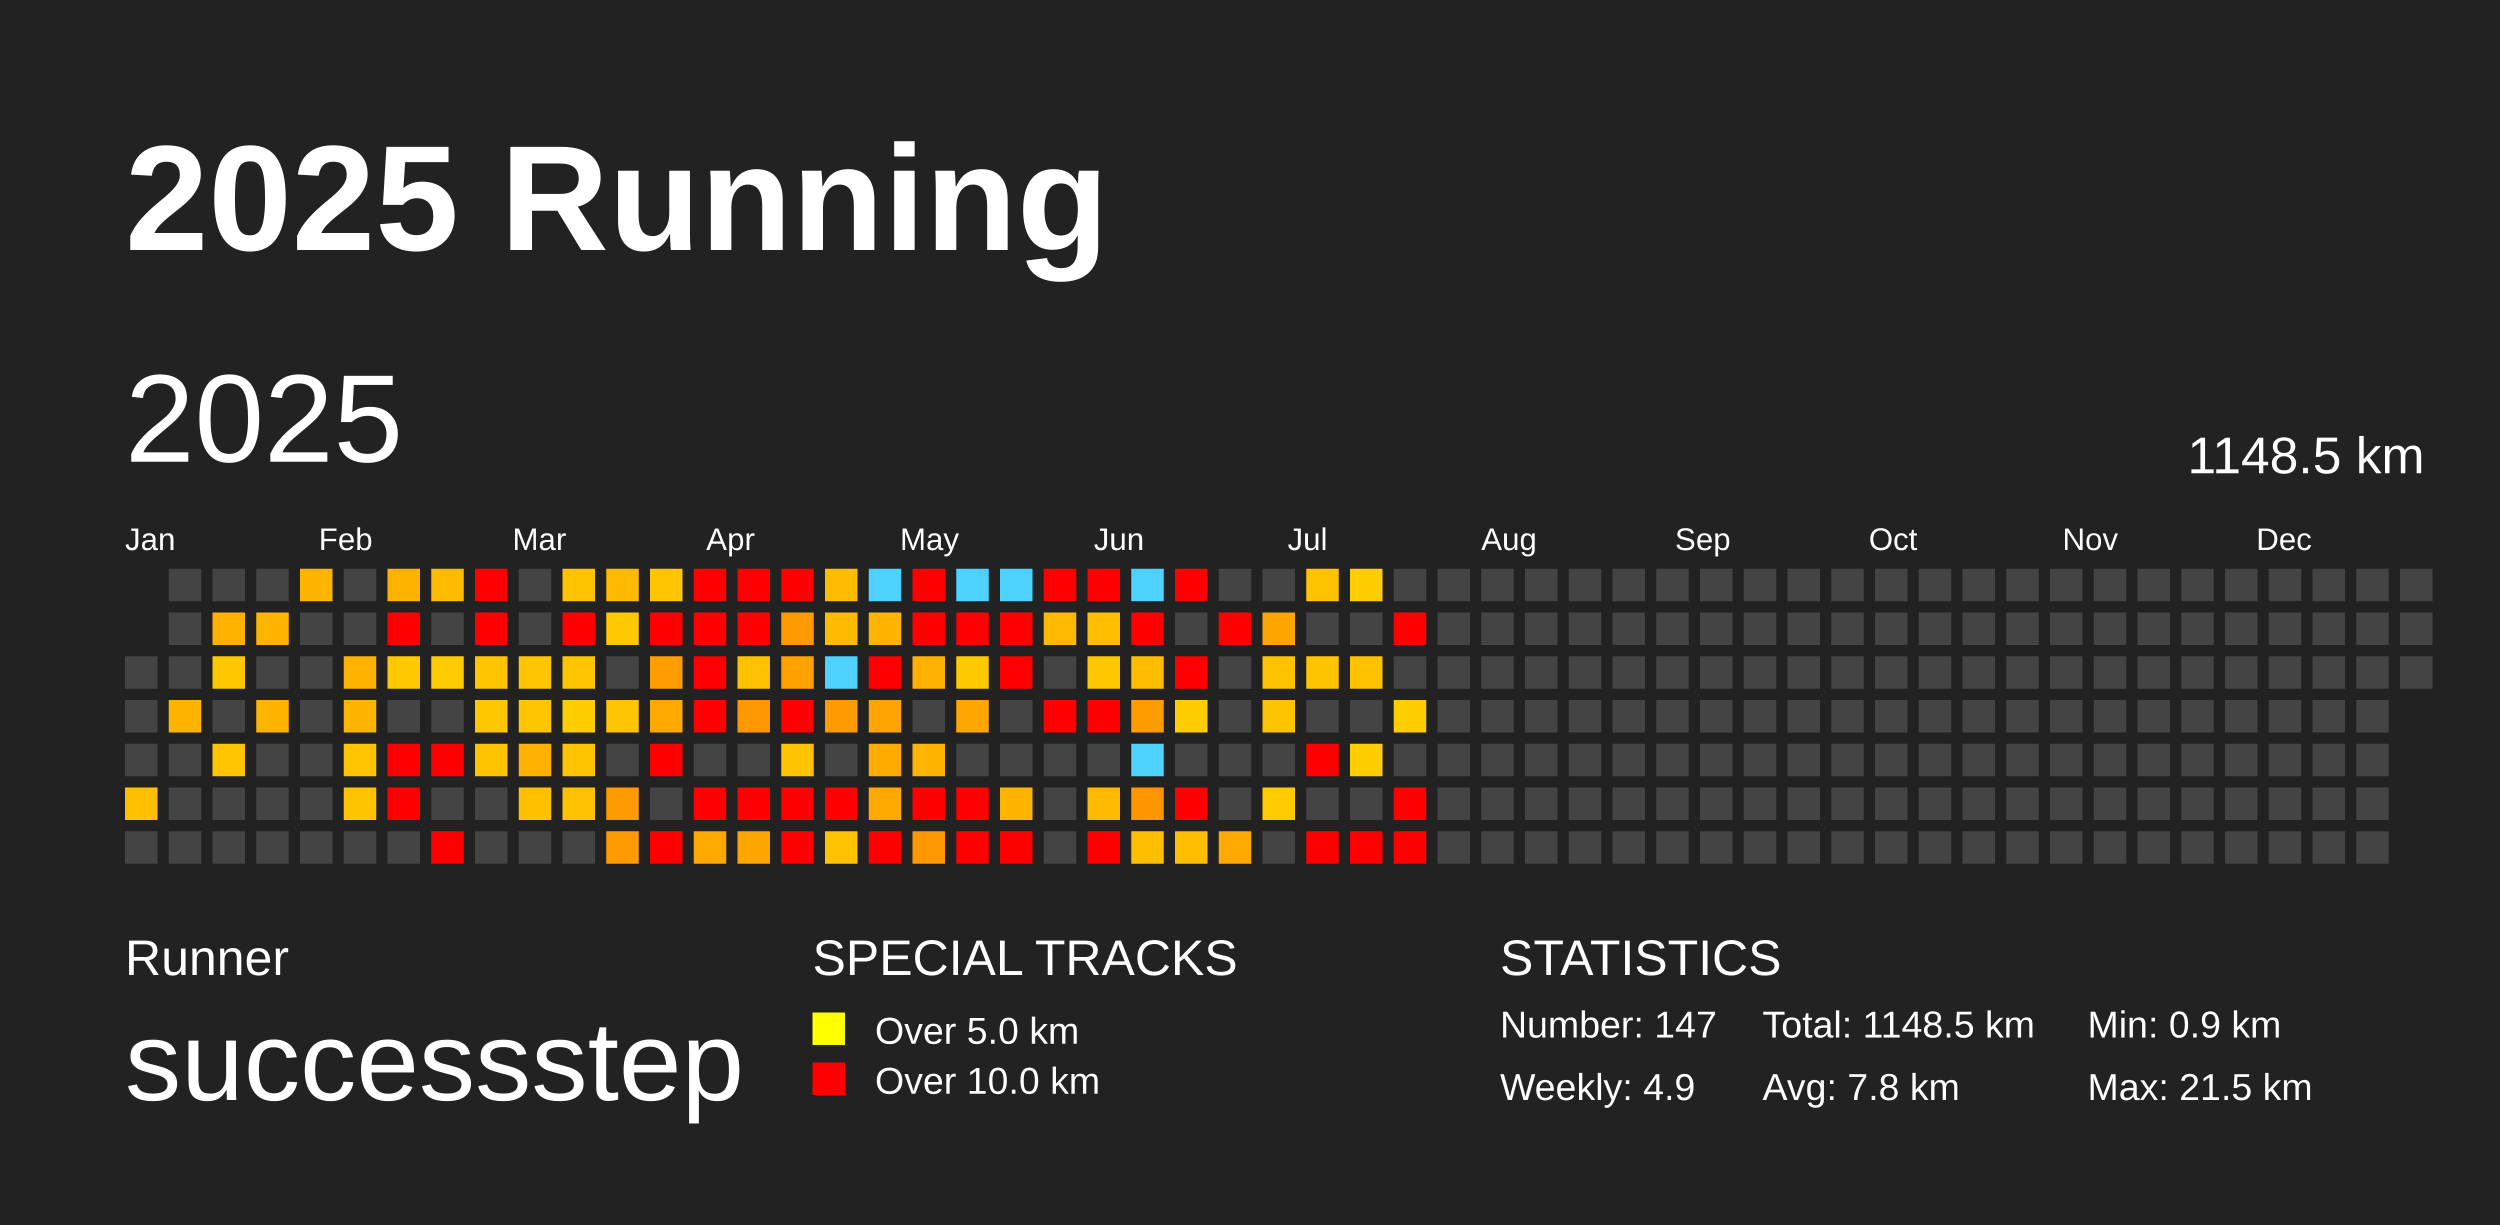
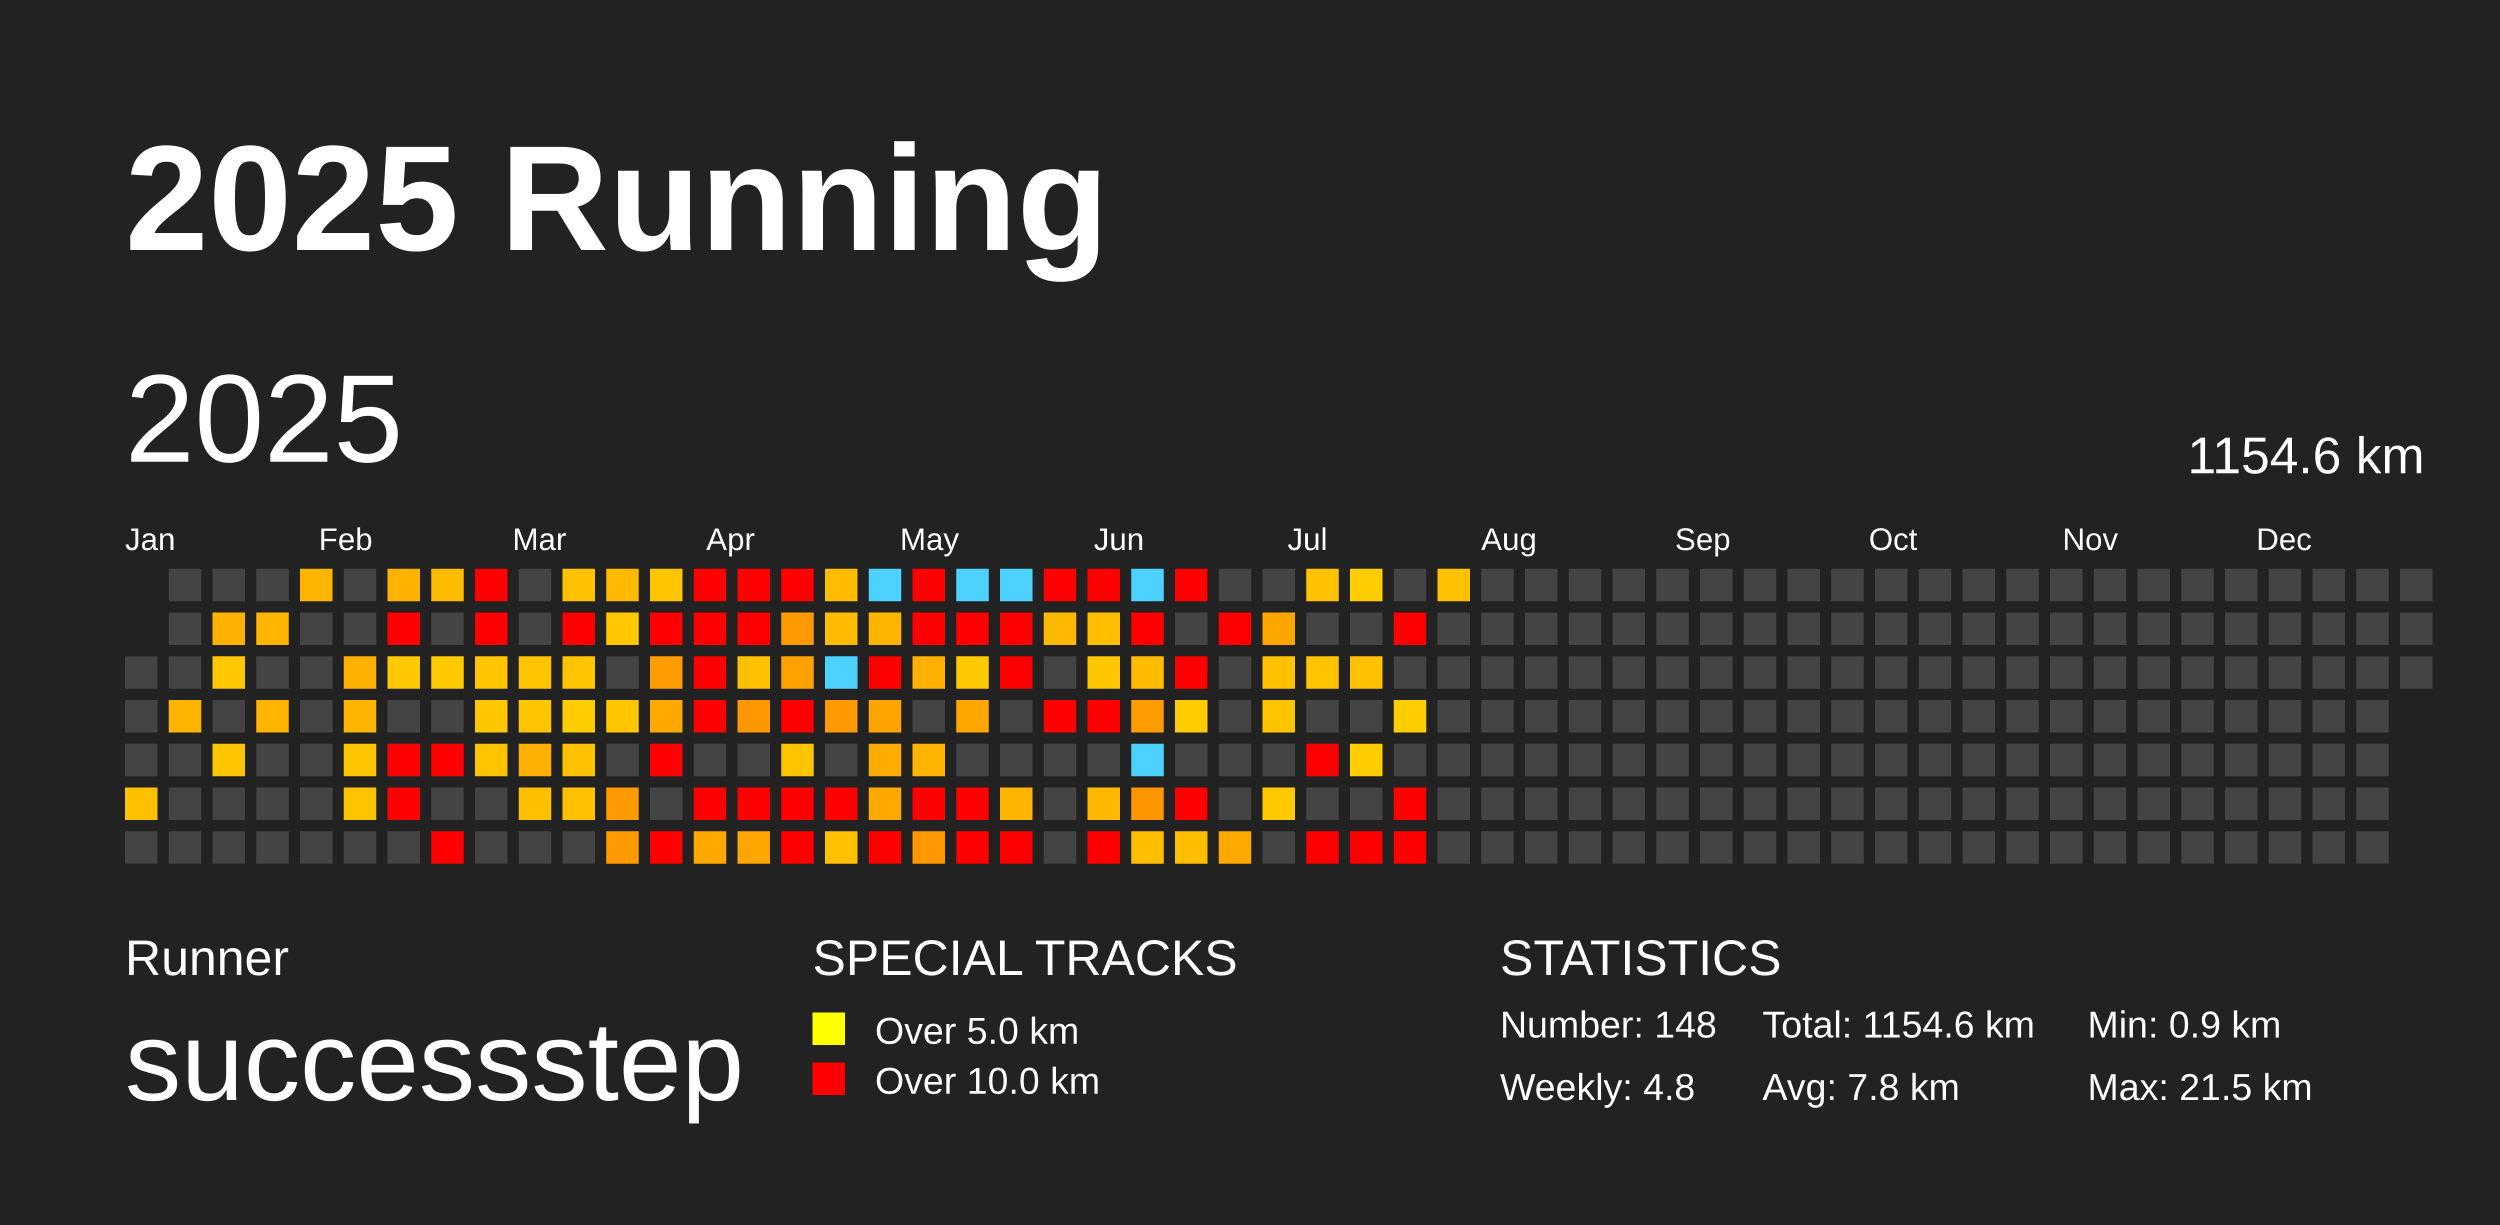
<svg xmlns="http://www.w3.org/2000/svg" baseProfile="full" height="98mm" version="1.1" viewBox="0,0,200,98" width="200mm">
  <defs />
  <rect fill="#222222" height="98" width="200" x="0" y="0" />
  <text fill="#FFFFFF" style="font-size:12px; font-family:Arial; font-weight:bold;" x="10" y="20">2025 Running</text>
  <text fill="#FFFFFF" style="font-size:4px; font-family:Arial" x="10" y="78">Runner</text>
  <text fill="#FFFFFF" style="font-size:9px; font-family:Arial" x="10" y="88">successstep</text>
  <text fill="#FFFFFF" style="font-size:4px; font-family:Arial" x="65" y="78">SPECIAL TRACKS</text>
  <rect fill="yellow" height="2.6" width="2.6" x="65" y="81" />
  <text fill="#FFFFFF" style="font-size:3px; font-family:Arial" x="70" y="83.5">Over 5.0 km</text>
  <rect fill="red" height="2.6" width="2.6" x="65" y="85" />
  <text fill="#FFFFFF" style="font-size:3px; font-family:Arial" x="70" y="87.5">Over 10.0 km</text>
  <text fill="#FFFFFF" style="font-size:4px; font-family:Arial" x="120" y="78">STATISTICS</text>
-   <text fill="#FFFFFF" style="font-size:3px; font-family:Arial" x="120" y="83">Number: 147</text>
-   <text fill="#FFFFFF" style="font-size:3px; font-family:Arial" x="120" y="88">Weekly: 4.9</text>
-   <text fill="#FFFFFF" style="font-size:3px; font-family:Arial" x="141" y="83">Total: 1148.5 km</text>
+   <text fill="#FFFFFF" style="font-size:3px; font-family:Arial" x="120" y="83">Number: 148</text>
+   <text fill="#FFFFFF" style="font-size:3px; font-family:Arial" x="120" y="88">Weekly: 4.8</text>
+   <text fill="#FFFFFF" style="font-size:3px; font-family:Arial" x="141" y="83">Total: 1154.6 km</text>
  <text fill="#FFFFFF" style="font-size:3px; font-family:Arial" x="141" y="88">Avg: 7.8 km</text>
  <text fill="#FFFFFF" style="font-size:3px; font-family:Arial" x="167" y="83">Min: 0.9 km</text>
  <text fill="#FFFFFF" style="font-size:3px; font-family:Arial" x="167" y="88">Max: 21.5 km</text>
  <text dominant-baseline="hanging" fill="#FFFFFF" style="font-size:10.0px; font-family:Arial;" x="10" y="30">2025</text>
-   <text dominant-baseline="hanging" fill="#FFFFFF" style="font-size:4.125px; font-family:Arial;" x="175" y="35">1148.5 km</text>
+   <text dominant-baseline="hanging" fill="#FFFFFF" style="font-size:4.125px; font-family:Arial;" x="175" y="35">1154.6 km</text>
  <text fill="#FFFFFF" style="font-size:2.5px; font-family:Arial" x="10.0" y="44">Jan</text>
  <text fill="#FFFFFF" style="font-size:2.5px; font-family:Arial" x="25.5" y="44">Feb</text>
  <text fill="#FFFFFF" style="font-size:2.5px; font-family:Arial" x="41.0" y="44">Mar</text>
  <text fill="#FFFFFF" style="font-size:2.5px; font-family:Arial" x="56.5" y="44">Apr</text>
  <text fill="#FFFFFF" style="font-size:2.5px; font-family:Arial" x="72.0" y="44">May</text>
  <text fill="#FFFFFF" style="font-size:2.5px; font-family:Arial" x="87.5" y="44">Jun</text>
  <text fill="#FFFFFF" style="font-size:2.5px; font-family:Arial" x="103.0" y="44">Jul</text>
  <text fill="#FFFFFF" style="font-size:2.5px; font-family:Arial" x="118.5" y="44">Aug</text>
  <text fill="#FFFFFF" style="font-size:2.5px; font-family:Arial" x="134.0" y="44">Sep</text>
  <text fill="#FFFFFF" style="font-size:2.5px; font-family:Arial" x="149.5" y="44">Oct</text>
  <text fill="#FFFFFF" style="font-size:2.5px; font-family:Arial" x="165.0" y="44">Nov</text>
  <text fill="#FFFFFF" style="font-size:2.5px; font-family:Arial" x="180.5" y="44">Dec</text>
  <rect fill="#444444" height="2.6" width="2.6" x="10.0" y="52.5" />
  <rect fill="#444444" height="2.6" width="2.6" x="10.0" y="56.0" />
  <rect fill="#444444" height="2.6" width="2.6" x="10.0" y="59.5" />
  <rect fill="#ffc000" height="2.6" width="2.6" x="10.0" y="63.0" />
  <rect fill="#444444" height="2.6" width="2.6" x="10.0" y="66.5" />
  <rect fill="#444444" height="2.6" width="2.6" x="13.5" y="45.5" />
  <rect fill="#444444" height="2.6" width="2.6" x="13.5" y="49.0" />
  <rect fill="#444444" height="2.6" width="2.6" x="13.5" y="52.5" />
  <rect fill="#ffb500" height="2.6" width="2.6" x="13.5" y="56.0" />
  <rect fill="#444444" height="2.6" width="2.6" x="13.5" y="59.5" />
  <rect fill="#444444" height="2.6" width="2.6" x="13.5" y="63.0" />
  <rect fill="#444444" height="2.6" width="2.6" x="13.5" y="66.5" />
  <rect fill="#444444" height="2.6" width="2.6" x="17.0" y="45.5" />
  <rect fill="#ffb100" height="2.6" width="2.6" x="17.0" y="49.0" />
  <rect fill="#ffc700" height="2.6" width="2.6" x="17.0" y="52.5" />
  <rect fill="#444444" height="2.6" width="2.6" x="17.0" y="56.0" />
  <rect fill="#ffc600" height="2.6" width="2.6" x="17.0" y="59.5" />
  <rect fill="#444444" height="2.6" width="2.6" x="17.0" y="63.0" />
  <rect fill="#444444" height="2.6" width="2.6" x="17.0" y="66.5" />
  <rect fill="#444444" height="2.6" width="2.6" x="20.5" y="45.5" />
  <rect fill="#ffb400" height="2.6" width="2.6" x="20.5" y="49.0" />
  <rect fill="#444444" height="2.6" width="2.6" x="20.5" y="52.5" />
  <rect fill="#ffb500" height="2.6" width="2.6" x="20.5" y="56.0" />
  <rect fill="#444444" height="2.6" width="2.6" x="20.5" y="59.5" />
  <rect fill="#444444" height="2.6" width="2.6" x="20.5" y="63.0" />
  <rect fill="#444444" height="2.6" width="2.6" x="20.5" y="66.5" />
  <rect fill="#ffb400" height="2.6" width="2.6" x="24.0" y="45.5" />
  <rect fill="#444444" height="2.6" width="2.6" x="24.0" y="49.0" />
  <rect fill="#444444" height="2.6" width="2.6" x="24.0" y="52.5" />
  <rect fill="#444444" height="2.6" width="2.6" x="24.0" y="56.0" />
  <rect fill="#444444" height="2.6" width="2.6" x="24.0" y="59.5" />
  <rect fill="#444444" height="2.6" width="2.6" x="24.0" y="63.0" />
  <rect fill="#444444" height="2.6" width="2.6" x="24.0" y="66.5" />
  <rect fill="#444444" height="2.6" width="2.6" x="27.5" y="45.5" />
  <rect fill="#444444" height="2.6" width="2.6" x="27.5" y="49.0" />
  <rect fill="#ffb100" height="2.6" width="2.6" x="27.5" y="52.5" />
  <rect fill="#ffb400" height="2.6" width="2.6" x="27.5" y="56.0" />
  <rect fill="#ffc500" height="2.6" width="2.6" x="27.5" y="59.5" />
  <rect fill="#ffc400" height="2.6" width="2.6" x="27.5" y="63.0" />
  <rect fill="#444444" height="2.6" width="2.6" x="27.5" y="66.5" />
  <rect fill="#ffb300" height="2.6" width="2.6" x="31.0" y="45.5" />
  <rect fill="red" height="2.6" width="2.6" x="31.0" y="49.0" />
  <rect fill="#ffc800" height="2.6" width="2.6" x="31.0" y="52.5" />
  <rect fill="#444444" height="2.6" width="2.6" x="31.0" y="56.0" />
  <rect fill="red" height="2.6" width="2.6" x="31.0" y="59.5" />
  <rect fill="red" height="2.6" width="2.6" x="31.0" y="63.0" />
  <rect fill="#444444" height="2.6" width="2.6" x="31.0" y="66.5" />
  <rect fill="#ffbb00" height="2.6" width="2.6" x="34.5" y="45.5" />
  <rect fill="#444444" height="2.6" width="2.6" x="34.5" y="49.0" />
  <rect fill="#ffcb00" height="2.6" width="2.6" x="34.5" y="52.5" />
  <rect fill="#444444" height="2.6" width="2.6" x="34.5" y="56.0" />
  <rect fill="red" height="2.6" width="2.6" x="34.5" y="59.5" />
  <rect fill="#444444" height="2.6" width="2.6" x="34.5" y="63.0" />
  <rect fill="red" height="2.6" width="2.6" x="34.5" y="66.5" />
  <rect fill="red" height="2.6" width="2.6" x="38.0" y="45.5" />
  <rect fill="red" height="2.6" width="2.6" x="38.0" y="49.0" />
  <rect fill="#ffc600" height="2.6" width="2.6" x="38.0" y="52.5" />
  <rect fill="#ffc700" height="2.6" width="2.6" x="38.0" y="56.0" />
  <rect fill="#ffc400" height="2.6" width="2.6" x="38.0" y="59.5" />
  <rect fill="#444444" height="2.6" width="2.6" x="38.0" y="63.0" />
  <rect fill="#444444" height="2.6" width="2.6" x="38.0" y="66.5" />
  <rect fill="#444444" height="2.6" width="2.6" x="41.5" y="45.5" />
  <rect fill="#444444" height="2.6" width="2.6" x="41.5" y="49.0" />
  <rect fill="#ffc500" height="2.6" width="2.6" x="41.5" y="52.5" />
  <rect fill="#ffc600" height="2.6" width="2.6" x="41.5" y="56.0" />
  <rect fill="#ffb000" height="2.6" width="2.6" x="41.5" y="59.5" />
  <rect fill="#ffc000" height="2.6" width="2.6" x="41.5" y="63.0" />
  <rect fill="#444444" height="2.6" width="2.6" x="41.5" y="66.5" />
  <rect fill="#ffc200" height="2.6" width="2.6" x="45.0" y="45.5" />
  <rect fill="red" height="2.6" width="2.6" x="45.0" y="49.0" />
  <rect fill="#ffc500" height="2.6" width="2.6" x="45.0" y="52.5" />
  <rect fill="#ffcd00" height="2.6" width="2.6" x="45.0" y="56.0" />
  <rect fill="#ffc200" height="2.6" width="2.6" x="45.0" y="59.5" />
  <rect fill="#ffc100" height="2.6" width="2.6" x="45.0" y="63.0" />
  <rect fill="#444444" height="2.6" width="2.6" x="45.0" y="66.5" />
  <rect fill="#ffba00" height="2.6" width="2.6" x="48.5" y="45.5" />
  <rect fill="#ffc800" height="2.6" width="2.6" x="48.5" y="49.0" />
  <rect fill="#444444" height="2.6" width="2.6" x="48.5" y="52.5" />
  <rect fill="#ffc500" height="2.6" width="2.6" x="48.5" y="56.0" />
  <rect fill="#444444" height="2.6" width="2.6" x="48.5" y="59.5" />
  <rect fill="#ff9a00" height="2.6" width="2.6" x="48.5" y="63.0" />
  <rect fill="#ff9b00" height="2.6" width="2.6" x="48.5" y="66.5" />
  <rect fill="#ffc500" height="2.6" width="2.6" x="52.0" y="45.5" />
  <rect fill="red" height="2.6" width="2.6" x="52.0" y="49.0" />
  <rect fill="#ff9c00" height="2.6" width="2.6" x="52.0" y="52.5" />
  <rect fill="#ffa900" height="2.6" width="2.6" x="52.0" y="56.0" />
  <rect fill="red" height="2.6" width="2.6" x="52.0" y="59.5" />
  <rect fill="#444444" height="2.6" width="2.6" x="52.0" y="63.0" />
  <rect fill="red" height="2.6" width="2.6" x="52.0" y="66.5" />
  <rect fill="red" height="2.6" width="2.6" x="55.5" y="45.5" />
  <rect fill="red" height="2.6" width="2.6" x="55.5" y="49.0" />
  <rect fill="red" height="2.6" width="2.6" x="55.5" y="52.5" />
  <rect fill="red" height="2.6" width="2.6" x="55.5" y="56.0" />
  <rect fill="#444444" height="2.6" width="2.6" x="55.5" y="59.5" />
  <rect fill="red" height="2.6" width="2.6" x="55.5" y="63.0" />
  <rect fill="#ffa800" height="2.6" width="2.6" x="55.5" y="66.5" />
  <rect fill="red" height="2.6" width="2.6" x="59.0" y="45.5" />
  <rect fill="red" height="2.6" width="2.6" x="59.0" y="49.0" />
  <rect fill="#ffc100" height="2.6" width="2.6" x="59.0" y="52.5" />
  <rect fill="#ff9700" height="2.6" width="2.6" x="59.0" y="56.0" />
  <rect fill="#444444" height="2.6" width="2.6" x="59.0" y="59.5" />
  <rect fill="red" height="2.6" width="2.6" x="59.0" y="63.0" />
  <rect fill="#ffa500" height="2.6" width="2.6" x="59.0" y="66.5" />
  <rect fill="red" height="2.6" width="2.6" x="62.5" y="45.5" />
  <rect fill="#ff9b00" height="2.6" width="2.6" x="62.5" y="49.0" />
  <rect fill="#ffa200" height="2.6" width="2.6" x="62.5" y="52.5" />
  <rect fill="red" height="2.6" width="2.6" x="62.5" y="56.0" />
  <rect fill="#ffc400" height="2.6" width="2.6" x="62.5" y="59.5" />
  <rect fill="red" height="2.6" width="2.6" x="62.5" y="63.0" />
  <rect fill="red" height="2.6" width="2.6" x="62.5" y="66.5" />
  <rect fill="#ffbc00" height="2.6" width="2.6" x="66.0" y="45.5" />
  <rect fill="#ffbb00" height="2.6" width="2.6" x="66.0" y="49.0" />
  <rect fill="#4dd2ff" height="2.6" width="2.6" x="66.0" y="52.5" />
  <rect fill="#ff9a00" height="2.6" width="2.6" x="66.0" y="56.0" />
  <rect fill="#444444" height="2.6" width="2.6" x="66.0" y="59.5" />
  <rect fill="red" height="2.6" width="2.6" x="66.0" y="63.0" />
  <rect fill="#ffc100" height="2.6" width="2.6" x="66.0" y="66.5" />
  <rect fill="#4dd2ff" height="2.6" width="2.6" x="69.5" y="45.5" />
  <rect fill="#ffb500" height="2.6" width="2.6" x="69.5" y="49.0" />
  <rect fill="red" height="2.6" width="2.6" x="69.5" y="52.5" />
  <rect fill="#ffa400" height="2.6" width="2.6" x="69.5" y="56.0" />
  <rect fill="#ffac00" height="2.6" width="2.6" x="69.5" y="59.5" />
  <rect fill="#ffa900" height="2.6" width="2.6" x="69.5" y="63.0" />
  <rect fill="red" height="2.6" width="2.6" x="69.5" y="66.5" />
  <rect fill="red" height="2.6" width="2.6" x="73.0" y="45.5" />
  <rect fill="red" height="2.6" width="2.6" x="73.0" y="49.0" />
  <rect fill="#ffb000" height="2.6" width="2.6" x="73.0" y="52.5" />
  <rect fill="#444444" height="2.6" width="2.6" x="73.0" y="56.0" />
  <rect fill="#ffb400" height="2.6" width="2.6" x="73.0" y="59.5" />
  <rect fill="red" height="2.6" width="2.6" x="73.0" y="63.0" />
  <rect fill="#ff9800" height="2.6" width="2.6" x="73.0" y="66.5" />
  <rect fill="#4dd2ff" height="2.6" width="2.6" x="76.5" y="45.5" />
  <rect fill="red" height="2.6" width="2.6" x="76.5" y="49.0" />
  <rect fill="#ffc900" height="2.6" width="2.6" x="76.5" y="52.5" />
  <rect fill="#ffa700" height="2.6" width="2.6" x="76.5" y="56.0" />
  <rect fill="#444444" height="2.6" width="2.6" x="76.5" y="59.5" />
  <rect fill="red" height="2.6" width="2.6" x="76.5" y="63.0" />
  <rect fill="red" height="2.6" width="2.6" x="76.5" y="66.5" />
  <rect fill="#4dd2ff" height="2.6" width="2.6" x="80.0" y="45.5" />
  <rect fill="red" height="2.6" width="2.6" x="80.0" y="49.0" />
  <rect fill="red" height="2.6" width="2.6" x="80.0" y="52.5" />
  <rect fill="#444444" height="2.6" width="2.6" x="80.0" y="56.0" />
  <rect fill="#444444" height="2.6" width="2.6" x="80.0" y="59.5" />
  <rect fill="#ffb500" height="2.6" width="2.6" x="80.0" y="63.0" />
  <rect fill="red" height="2.6" width="2.6" x="80.0" y="66.5" />
  <rect fill="red" height="2.6" width="2.6" x="83.5" y="45.5" />
  <rect fill="#ffb900" height="2.6" width="2.6" x="83.5" y="49.0" />
  <rect fill="#444444" height="2.6" width="2.6" x="83.5" y="52.5" />
  <rect fill="red" height="2.6" width="2.6" x="83.5" y="56.0" />
  <rect fill="#444444" height="2.6" width="2.6" x="83.5" y="59.5" />
  <rect fill="#444444" height="2.6" width="2.6" x="83.5" y="63.0" />
  <rect fill="#444444" height="2.6" width="2.6" x="83.5" y="66.5" />
  <rect fill="red" height="2.6" width="2.6" x="87.0" y="45.5" />
  <rect fill="#ffbf00" height="2.6" width="2.6" x="87.0" y="49.0" />
  <rect fill="#ffc700" height="2.6" width="2.6" x="87.0" y="52.5" />
  <rect fill="red" height="2.6" width="2.6" x="87.0" y="56.0" />
  <rect fill="#444444" height="2.6" width="2.6" x="87.0" y="59.5" />
  <rect fill="#ffb900" height="2.6" width="2.6" x="87.0" y="63.0" />
  <rect fill="red" height="2.6" width="2.6" x="87.0" y="66.5" />
  <rect fill="#4dd2ff" height="2.6" width="2.6" x="90.5" y="45.5" />
  <rect fill="red" height="2.6" width="2.6" x="90.5" y="49.0" />
  <rect fill="#ffbc00" height="2.6" width="2.6" x="90.5" y="52.5" />
  <rect fill="#ff9d00" height="2.6" width="2.6" x="90.5" y="56.0" />
  <rect fill="#4dd2ff" height="2.6" width="2.6" x="90.5" y="59.5" />
  <rect fill="#ff9600" height="2.6" width="2.6" x="90.5" y="63.0" />
  <rect fill="#ffbf00" height="2.6" width="2.6" x="90.5" y="66.5" />
  <rect fill="red" height="2.6" width="2.6" x="94.0" y="45.5" />
  <rect fill="#444444" height="2.6" width="2.6" x="94.0" y="49.0" />
  <rect fill="red" height="2.6" width="2.6" x="94.0" y="52.5" />
  <rect fill="#ffcc00" height="2.6" width="2.6" x="94.0" y="56.0" />
  <rect fill="#444444" height="2.6" width="2.6" x="94.0" y="59.5" />
  <rect fill="red" height="2.6" width="2.6" x="94.0" y="63.0" />
  <rect fill="#ffbe00" height="2.6" width="2.6" x="94.0" y="66.5" />
  <rect fill="#444444" height="2.6" width="2.6" x="97.5" y="45.5" />
  <rect fill="red" height="2.6" width="2.6" x="97.5" y="49.0" />
  <rect fill="#444444" height="2.6" width="2.6" x="97.5" y="52.5" />
  <rect fill="#444444" height="2.6" width="2.6" x="97.5" y="56.0" />
  <rect fill="#444444" height="2.6" width="2.6" x="97.5" y="59.5" />
  <rect fill="#444444" height="2.6" width="2.6" x="97.5" y="63.0" />
  <rect fill="#ffa900" height="2.6" width="2.6" x="97.5" y="66.5" />
  <rect fill="#444444" height="2.6" width="2.6" x="101.0" y="45.5" />
  <rect fill="#ffa500" height="2.6" width="2.6" x="101.0" y="49.0" />
  <rect fill="#ffc100" height="2.6" width="2.6" x="101.0" y="52.5" />
  <rect fill="#ffc400" height="2.6" width="2.6" x="101.0" y="56.0" />
  <rect fill="#444444" height="2.6" width="2.6" x="101.0" y="59.5" />
  <rect fill="#ffcb00" height="2.6" width="2.6" x="101.0" y="63.0" />
  <rect fill="#444444" height="2.6" width="2.6" x="101.0" y="66.5" />
  <rect fill="#ffc100" height="2.6" width="2.6" x="104.5" y="45.5" />
  <rect fill="#444444" height="2.6" width="2.6" x="104.5" y="49.0" />
  <rect fill="#ffc400" height="2.6" width="2.6" x="104.5" y="52.5" />
  <rect fill="#444444" height="2.6" width="2.6" x="104.5" y="56.0" />
  <rect fill="red" height="2.6" width="2.6" x="104.5" y="59.5" />
  <rect fill="#444444" height="2.6" width="2.6" x="104.5" y="63.0" />
  <rect fill="red" height="2.6" width="2.6" x="104.5" y="66.5" />
  <rect fill="#ffcd00" height="2.6" width="2.6" x="108.0" y="45.5" />
  <rect fill="#444444" height="2.6" width="2.6" x="108.0" y="49.0" />
  <rect fill="#ffc100" height="2.6" width="2.6" x="108.0" y="52.5" />
  <rect fill="#444444" height="2.6" width="2.6" x="108.0" y="56.0" />
  <rect fill="#ffcd00" height="2.6" width="2.6" x="108.0" y="59.5" />
  <rect fill="#444444" height="2.6" width="2.6" x="108.0" y="63.0" />
  <rect fill="red" height="2.6" width="2.6" x="108.0" y="66.5" />
  <rect fill="#444444" height="2.6" width="2.6" x="111.5" y="45.5" />
  <rect fill="red" height="2.6" width="2.6" x="111.5" y="49.0" />
  <rect fill="#444444" height="2.6" width="2.6" x="111.5" y="52.5" />
  <rect fill="#ffcd00" height="2.6" width="2.6" x="111.5" y="56.0" />
  <rect fill="#444444" height="2.6" width="2.6" x="111.5" y="59.5" />
  <rect fill="red" height="2.6" width="2.6" x="111.5" y="63.0" />
  <rect fill="red" height="2.6" width="2.6" x="111.5" y="66.5" />
-   <rect fill="#444444" height="2.6" width="2.6" x="115.0" y="45.5" />
+   <rect fill="#ffc100" height="2.6" width="2.6" x="115.0" y="45.5" />
  <rect fill="#444444" height="2.6" width="2.6" x="115.0" y="49.0" />
  <rect fill="#444444" height="2.6" width="2.6" x="115.0" y="52.5" />
  <rect fill="#444444" height="2.6" width="2.6" x="115.0" y="56.0" />
  <rect fill="#444444" height="2.6" width="2.6" x="115.0" y="59.5" />
  <rect fill="#444444" height="2.6" width="2.6" x="115.0" y="63.0" />
  <rect fill="#444444" height="2.6" width="2.6" x="115.0" y="66.5" />
  <rect fill="#444444" height="2.6" width="2.6" x="118.5" y="45.5" />
  <rect fill="#444444" height="2.6" width="2.6" x="118.5" y="49.0" />
  <rect fill="#444444" height="2.6" width="2.6" x="118.5" y="52.5" />
  <rect fill="#444444" height="2.6" width="2.6" x="118.5" y="56.0" />
  <rect fill="#444444" height="2.6" width="2.6" x="118.5" y="59.5" />
  <rect fill="#444444" height="2.6" width="2.6" x="118.5" y="63.0" />
  <rect fill="#444444" height="2.6" width="2.6" x="118.5" y="66.5" />
  <rect fill="#444444" height="2.6" width="2.6" x="122.0" y="45.5" />
  <rect fill="#444444" height="2.6" width="2.6" x="122.0" y="49.0" />
  <rect fill="#444444" height="2.6" width="2.6" x="122.0" y="52.5" />
  <rect fill="#444444" height="2.6" width="2.6" x="122.0" y="56.0" />
  <rect fill="#444444" height="2.6" width="2.6" x="122.0" y="59.5" />
  <rect fill="#444444" height="2.6" width="2.6" x="122.0" y="63.0" />
  <rect fill="#444444" height="2.6" width="2.6" x="122.0" y="66.5" />
  <rect fill="#444444" height="2.6" width="2.6" x="125.5" y="45.5" />
  <rect fill="#444444" height="2.6" width="2.6" x="125.5" y="49.0" />
  <rect fill="#444444" height="2.6" width="2.6" x="125.5" y="52.5" />
  <rect fill="#444444" height="2.6" width="2.6" x="125.5" y="56.0" />
  <rect fill="#444444" height="2.6" width="2.6" x="125.5" y="59.5" />
  <rect fill="#444444" height="2.6" width="2.6" x="125.5" y="63.0" />
  <rect fill="#444444" height="2.6" width="2.6" x="125.5" y="66.5" />
  <rect fill="#444444" height="2.6" width="2.6" x="129.0" y="45.5" />
  <rect fill="#444444" height="2.6" width="2.6" x="129.0" y="49.0" />
  <rect fill="#444444" height="2.6" width="2.6" x="129.0" y="52.5" />
  <rect fill="#444444" height="2.6" width="2.6" x="129.0" y="56.0" />
  <rect fill="#444444" height="2.6" width="2.6" x="129.0" y="59.5" />
  <rect fill="#444444" height="2.6" width="2.6" x="129.0" y="63.0" />
  <rect fill="#444444" height="2.6" width="2.6" x="129.0" y="66.5" />
  <rect fill="#444444" height="2.6" width="2.6" x="132.5" y="45.5" />
  <rect fill="#444444" height="2.6" width="2.6" x="132.5" y="49.0" />
  <rect fill="#444444" height="2.6" width="2.6" x="132.5" y="52.5" />
  <rect fill="#444444" height="2.6" width="2.6" x="132.5" y="56.0" />
  <rect fill="#444444" height="2.6" width="2.6" x="132.5" y="59.5" />
  <rect fill="#444444" height="2.6" width="2.6" x="132.5" y="63.0" />
  <rect fill="#444444" height="2.6" width="2.6" x="132.5" y="66.5" />
  <rect fill="#444444" height="2.6" width="2.6" x="136.0" y="45.5" />
  <rect fill="#444444" height="2.6" width="2.6" x="136.0" y="49.0" />
  <rect fill="#444444" height="2.6" width="2.6" x="136.0" y="52.5" />
  <rect fill="#444444" height="2.6" width="2.6" x="136.0" y="56.0" />
  <rect fill="#444444" height="2.6" width="2.6" x="136.0" y="59.5" />
  <rect fill="#444444" height="2.6" width="2.6" x="136.0" y="63.0" />
  <rect fill="#444444" height="2.6" width="2.6" x="136.0" y="66.5" />
  <rect fill="#444444" height="2.6" width="2.6" x="139.5" y="45.5" />
  <rect fill="#444444" height="2.6" width="2.6" x="139.5" y="49.0" />
  <rect fill="#444444" height="2.6" width="2.6" x="139.5" y="52.5" />
  <rect fill="#444444" height="2.6" width="2.6" x="139.5" y="56.0" />
  <rect fill="#444444" height="2.6" width="2.6" x="139.5" y="59.5" />
  <rect fill="#444444" height="2.6" width="2.6" x="139.5" y="63.0" />
  <rect fill="#444444" height="2.6" width="2.6" x="139.5" y="66.5" />
  <rect fill="#444444" height="2.6" width="2.6" x="143.0" y="45.5" />
  <rect fill="#444444" height="2.6" width="2.6" x="143.0" y="49.0" />
  <rect fill="#444444" height="2.6" width="2.6" x="143.0" y="52.5" />
  <rect fill="#444444" height="2.6" width="2.6" x="143.0" y="56.0" />
  <rect fill="#444444" height="2.6" width="2.6" x="143.0" y="59.5" />
  <rect fill="#444444" height="2.6" width="2.6" x="143.0" y="63.0" />
  <rect fill="#444444" height="2.6" width="2.6" x="143.0" y="66.5" />
  <rect fill="#444444" height="2.6" width="2.6" x="146.5" y="45.5" />
  <rect fill="#444444" height="2.6" width="2.6" x="146.5" y="49.0" />
  <rect fill="#444444" height="2.6" width="2.6" x="146.5" y="52.5" />
  <rect fill="#444444" height="2.6" width="2.6" x="146.5" y="56.0" />
  <rect fill="#444444" height="2.6" width="2.6" x="146.5" y="59.5" />
  <rect fill="#444444" height="2.6" width="2.6" x="146.5" y="63.0" />
  <rect fill="#444444" height="2.6" width="2.6" x="146.5" y="66.5" />
  <rect fill="#444444" height="2.6" width="2.6" x="150.0" y="45.5" />
  <rect fill="#444444" height="2.6" width="2.6" x="150.0" y="49.0" />
  <rect fill="#444444" height="2.6" width="2.6" x="150.0" y="52.5" />
  <rect fill="#444444" height="2.6" width="2.6" x="150.0" y="56.0" />
  <rect fill="#444444" height="2.6" width="2.6" x="150.0" y="59.5" />
  <rect fill="#444444" height="2.6" width="2.6" x="150.0" y="63.0" />
  <rect fill="#444444" height="2.6" width="2.6" x="150.0" y="66.5" />
  <rect fill="#444444" height="2.6" width="2.6" x="153.5" y="45.5" />
  <rect fill="#444444" height="2.6" width="2.6" x="153.5" y="49.0" />
  <rect fill="#444444" height="2.6" width="2.6" x="153.5" y="52.5" />
  <rect fill="#444444" height="2.6" width="2.6" x="153.5" y="56.0" />
  <rect fill="#444444" height="2.6" width="2.6" x="153.5" y="59.5" />
  <rect fill="#444444" height="2.6" width="2.6" x="153.5" y="63.0" />
  <rect fill="#444444" height="2.6" width="2.6" x="153.5" y="66.5" />
  <rect fill="#444444" height="2.6" width="2.6" x="157.0" y="45.5" />
  <rect fill="#444444" height="2.6" width="2.6" x="157.0" y="49.0" />
  <rect fill="#444444" height="2.6" width="2.6" x="157.0" y="52.5" />
  <rect fill="#444444" height="2.6" width="2.6" x="157.0" y="56.0" />
  <rect fill="#444444" height="2.6" width="2.6" x="157.0" y="59.5" />
  <rect fill="#444444" height="2.6" width="2.6" x="157.0" y="63.0" />
  <rect fill="#444444" height="2.6" width="2.6" x="157.0" y="66.5" />
  <rect fill="#444444" height="2.6" width="2.6" x="160.5" y="45.5" />
  <rect fill="#444444" height="2.6" width="2.6" x="160.5" y="49.0" />
  <rect fill="#444444" height="2.6" width="2.6" x="160.5" y="52.5" />
  <rect fill="#444444" height="2.6" width="2.6" x="160.5" y="56.0" />
  <rect fill="#444444" height="2.6" width="2.6" x="160.5" y="59.5" />
  <rect fill="#444444" height="2.6" width="2.6" x="160.5" y="63.0" />
  <rect fill="#444444" height="2.6" width="2.6" x="160.5" y="66.5" />
  <rect fill="#444444" height="2.6" width="2.6" x="164.0" y="45.5" />
  <rect fill="#444444" height="2.6" width="2.6" x="164.0" y="49.0" />
  <rect fill="#444444" height="2.6" width="2.6" x="164.0" y="52.5" />
  <rect fill="#444444" height="2.6" width="2.6" x="164.0" y="56.0" />
  <rect fill="#444444" height="2.6" width="2.6" x="164.0" y="59.5" />
  <rect fill="#444444" height="2.6" width="2.6" x="164.0" y="63.0" />
  <rect fill="#444444" height="2.6" width="2.6" x="164.0" y="66.5" />
  <rect fill="#444444" height="2.6" width="2.6" x="167.5" y="45.5" />
  <rect fill="#444444" height="2.6" width="2.6" x="167.5" y="49.0" />
  <rect fill="#444444" height="2.6" width="2.6" x="167.5" y="52.5" />
  <rect fill="#444444" height="2.6" width="2.6" x="167.5" y="56.0" />
  <rect fill="#444444" height="2.6" width="2.6" x="167.5" y="59.5" />
  <rect fill="#444444" height="2.6" width="2.6" x="167.5" y="63.0" />
  <rect fill="#444444" height="2.6" width="2.6" x="167.5" y="66.5" />
  <rect fill="#444444" height="2.6" width="2.6" x="171.0" y="45.5" />
  <rect fill="#444444" height="2.6" width="2.6" x="171.0" y="49.0" />
  <rect fill="#444444" height="2.6" width="2.6" x="171.0" y="52.5" />
  <rect fill="#444444" height="2.6" width="2.6" x="171.0" y="56.0" />
  <rect fill="#444444" height="2.6" width="2.6" x="171.0" y="59.5" />
  <rect fill="#444444" height="2.6" width="2.6" x="171.0" y="63.0" />
  <rect fill="#444444" height="2.6" width="2.6" x="171.0" y="66.5" />
  <rect fill="#444444" height="2.6" width="2.6" x="174.5" y="45.5" />
  <rect fill="#444444" height="2.6" width="2.6" x="174.5" y="49.0" />
  <rect fill="#444444" height="2.6" width="2.6" x="174.5" y="52.5" />
  <rect fill="#444444" height="2.6" width="2.6" x="174.5" y="56.0" />
  <rect fill="#444444" height="2.6" width="2.6" x="174.5" y="59.5" />
  <rect fill="#444444" height="2.6" width="2.6" x="174.5" y="63.0" />
  <rect fill="#444444" height="2.6" width="2.6" x="174.5" y="66.5" />
  <rect fill="#444444" height="2.6" width="2.6" x="178.0" y="45.5" />
  <rect fill="#444444" height="2.6" width="2.6" x="178.0" y="49.0" />
  <rect fill="#444444" height="2.6" width="2.6" x="178.0" y="52.5" />
  <rect fill="#444444" height="2.6" width="2.6" x="178.0" y="56.0" />
  <rect fill="#444444" height="2.6" width="2.6" x="178.0" y="59.5" />
  <rect fill="#444444" height="2.6" width="2.6" x="178.0" y="63.0" />
  <rect fill="#444444" height="2.6" width="2.6" x="178.0" y="66.5" />
  <rect fill="#444444" height="2.6" width="2.6" x="181.5" y="45.5" />
  <rect fill="#444444" height="2.6" width="2.6" x="181.5" y="49.0" />
  <rect fill="#444444" height="2.6" width="2.6" x="181.5" y="52.5" />
  <rect fill="#444444" height="2.6" width="2.6" x="181.5" y="56.0" />
  <rect fill="#444444" height="2.6" width="2.6" x="181.5" y="59.5" />
  <rect fill="#444444" height="2.6" width="2.6" x="181.5" y="63.0" />
  <rect fill="#444444" height="2.6" width="2.6" x="181.5" y="66.5" />
  <rect fill="#444444" height="2.6" width="2.6" x="185.0" y="45.5" />
  <rect fill="#444444" height="2.6" width="2.6" x="185.0" y="49.0" />
  <rect fill="#444444" height="2.6" width="2.6" x="185.0" y="52.5" />
  <rect fill="#444444" height="2.6" width="2.6" x="185.0" y="56.0" />
  <rect fill="#444444" height="2.6" width="2.6" x="185.0" y="59.5" />
  <rect fill="#444444" height="2.6" width="2.6" x="185.0" y="63.0" />
  <rect fill="#444444" height="2.6" width="2.6" x="185.0" y="66.5" />
  <rect fill="#444444" height="2.6" width="2.6" x="188.5" y="45.5" />
  <rect fill="#444444" height="2.6" width="2.6" x="188.5" y="49.0" />
  <rect fill="#444444" height="2.6" width="2.6" x="188.5" y="52.5" />
  <rect fill="#444444" height="2.6" width="2.6" x="188.5" y="56.0" />
  <rect fill="#444444" height="2.6" width="2.6" x="188.5" y="59.5" />
  <rect fill="#444444" height="2.6" width="2.6" x="188.5" y="63.0" />
  <rect fill="#444444" height="2.6" width="2.6" x="188.5" y="66.5" />
  <rect fill="#444444" height="2.6" width="2.6" x="192.0" y="45.5" />
  <rect fill="#444444" height="2.6" width="2.6" x="192.0" y="49.0" />
  <rect fill="#444444" height="2.6" width="2.6" x="192.0" y="52.5" />
</svg>
